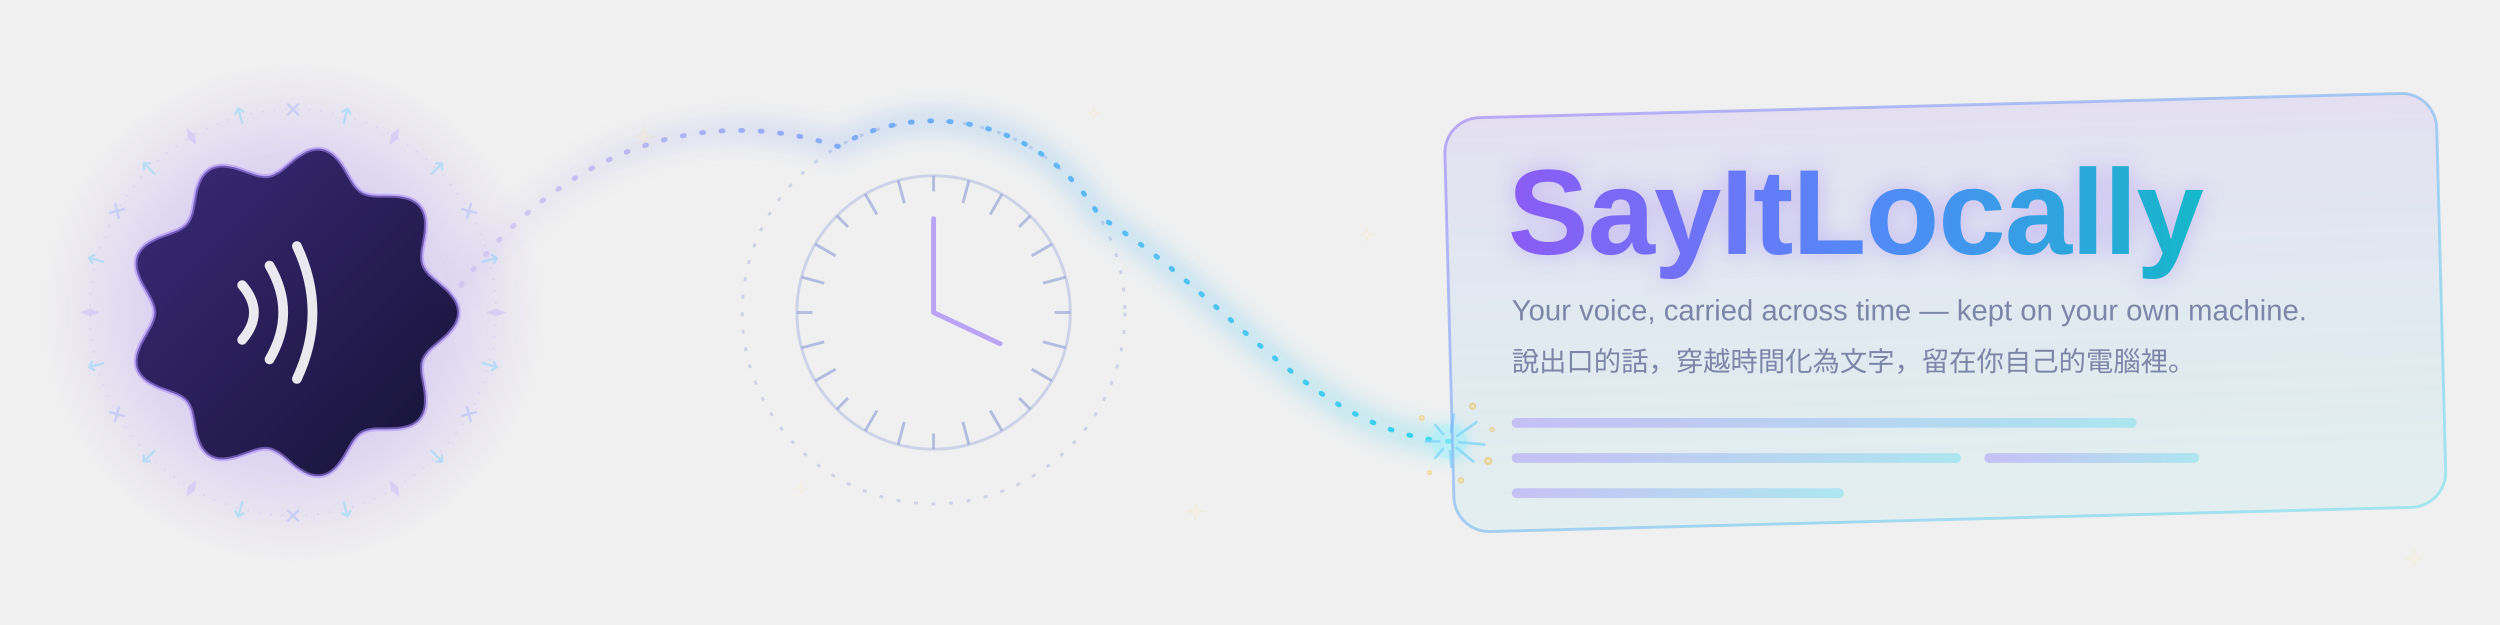
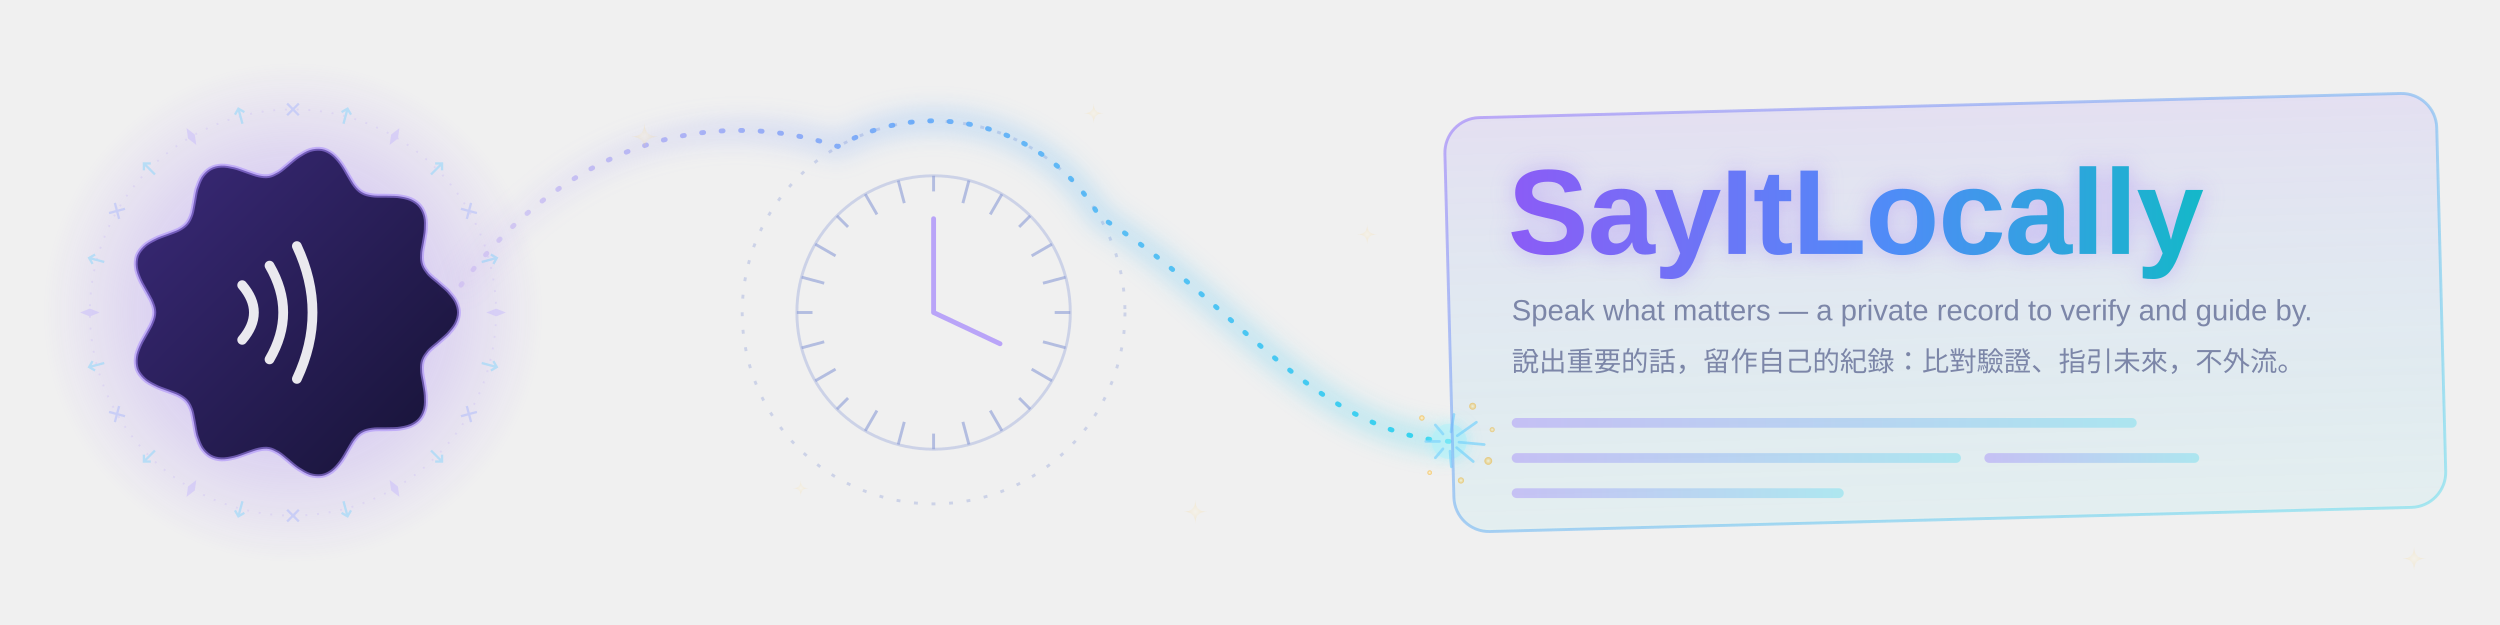
<svg xmlns="http://www.w3.org/2000/svg" viewBox="0 0 1280 320" width="1280" height="320" role="img" aria-labelledby="t d">
  <defs>
    <linearGradient id="bubble" x1="0" y1="0" x2="1" y2="1">
      <stop offset="0" stop-color="#3b2a7a" />
      <stop offset="1" stop-color="#151233" />
    </linearGradient>
    <linearGradient id="trail" x1="0" y1="0" x2="1" y2="0">
      <stop offset="0" stop-color="#8b5cf6" stop-opacity="0.15" />
      <stop offset="0.45" stop-color="#60a5fa" stop-opacity="0.85" />
      <stop offset="1" stop-color="#22d3ee" stop-opacity="0.9" />
    </linearGradient>
    <linearGradient id="title" x1="0" y1="0" x2="1" y2="0">
      <stop offset="0" stop-color="#8b5cf6" />
      <stop offset="0.55" stop-color="#4f8cf7" />
      <stop offset="1" stop-color="#14b8c9" />
    </linearGradient>
    <linearGradient id="ink" x1="0" y1="0" x2="1" y2="0">
      <stop offset="0" stop-color="#7c4dff" />
      <stop offset="1" stop-color="#22d3ee" />
    </linearGradient>
    <linearGradient id="page" x1="0" y1="0" x2="0" y2="1">
      <stop offset="0" stop-color="#a78bfa" stop-opacity="0.16" />
      <stop offset="1" stop-color="#22d3ee" stop-opacity="0.06" />
    </linearGradient>
    <linearGradient id="pageEdge" x1="0" y1="0" x2="1" y2="1">
      <stop offset="0" stop-color="#a78bfa" stop-opacity="0.7" />
      <stop offset="1" stop-color="#22d3ee" stop-opacity="0.35" />
    </linearGradient>
    <radialGradient id="gold">
      <stop offset="0" stop-color="#fff7d6" />
      <stop offset="1" stop-color="#f5b942" />
    </radialGradient>
    <radialGradient id="aura">
      <stop offset="0" stop-color="#8b5cf6" stop-opacity="0.45" />
      <stop offset="1" stop-color="#8b5cf6" stop-opacity="0" />
    </radialGradient>
    <filter id="glow" x="-50%" y="-50%" width="200%" height="200%">
      <feGaussianBlur stdDeviation="3.5" result="b" />
      <feMerge>
        <feMergeNode in="b" />
        <feMergeNode in="SourceGraphic" />
      </feMerge>
    </filter>
    <filter id="soft" x="-20%" y="-20%" width="140%" height="140%">
      <feGaussianBlur stdDeviation="6" />
    </filter>
  </defs>
  <circle cx="150" cy="160" r="128" fill="url(#aura)" />
  <g opacity="0.45">
    <circle cx="150" cy="160" r="104" fill="none" stroke="#a78bfa" stroke-opacity="0.35" stroke-width="1" stroke-dasharray="1 5" />
    <g transform="translate(254.0 160.0) rotate(90)">
      <path d="M0 -5L2 0L0 5L-2 0Z" fill="#c4b5fd" />
    </g>
    <g transform="translate(250.5 186.9) rotate(105)">
      <path d="M0 -4V4M-2.5 -1.5L0 -4L2.5 -1.5" fill="none" stroke="#7dd3fc" stroke-width="1.2" />
    </g>
    <g transform="translate(240.1 212.0) rotate(120)">
      <path d="M-3 -3L3 3M-3 3L3 -3" stroke="#a5b4fc" stroke-width="1.2" />
    </g>
    <g transform="translate(223.5 233.5) rotate(135)">
      <path d="M0 -4V4M-2.5 -1.5L0 -4L2.5 -1.5" fill="none" stroke="#7dd3fc" stroke-width="1.2" />
    </g>
    <g transform="translate(202.0 250.1) rotate(150)">
      <path d="M0 -5L2 0L0 5L-2 0Z" fill="#c4b5fd" />
    </g>
    <g transform="translate(176.9 260.5) rotate(165)">
      <path d="M0 -4V4M-2.5 -1.5L0 -4L2.5 -1.5" fill="none" stroke="#7dd3fc" stroke-width="1.2" />
    </g>
    <g transform="translate(150.0 264.0) rotate(180)">
      <path d="M-3 -3L3 3M-3 3L3 -3" stroke="#a5b4fc" stroke-width="1.2" />
    </g>
    <g transform="translate(123.1 260.5) rotate(195)">
      <path d="M0 -4V4M-2.5 -1.5L0 -4L2.5 -1.5" fill="none" stroke="#7dd3fc" stroke-width="1.2" />
    </g>
    <g transform="translate(98.0 250.1) rotate(210)">
      <path d="M0 -5L2 0L0 5L-2 0Z" fill="#c4b5fd" />
    </g>
    <g transform="translate(76.5 233.5) rotate(225)">
      <path d="M0 -4V4M-2.5 -1.5L0 -4L2.5 -1.5" fill="none" stroke="#7dd3fc" stroke-width="1.2" />
    </g>
    <g transform="translate(59.9 212.0) rotate(240)">
      <path d="M-3 -3L3 3M-3 3L3 -3" stroke="#a5b4fc" stroke-width="1.2" />
    </g>
    <g transform="translate(49.5 186.9) rotate(255)">
      <path d="M0 -4V4M-2.5 -1.5L0 -4L2.5 -1.5" fill="none" stroke="#7dd3fc" stroke-width="1.2" />
    </g>
    <g transform="translate(46.0 160.0) rotate(270)">
      <path d="M0 -5L2 0L0 5L-2 0Z" fill="#c4b5fd" />
    </g>
    <g transform="translate(49.5 133.1) rotate(285)">
      <path d="M0 -4V4M-2.5 -1.5L0 -4L2.5 -1.5" fill="none" stroke="#7dd3fc" stroke-width="1.2" />
    </g>
    <g transform="translate(59.9 108.0) rotate(300)">
      <path d="M-3 -3L3 3M-3 3L3 -3" stroke="#a5b4fc" stroke-width="1.2" />
    </g>
    <g transform="translate(76.5 86.5) rotate(315)">
      <path d="M0 -4V4M-2.5 -1.5L0 -4L2.5 -1.5" fill="none" stroke="#7dd3fc" stroke-width="1.2" />
    </g>
    <g transform="translate(98.0 69.9) rotate(330)">
      <path d="M0 -5L2 0L0 5L-2 0Z" fill="#c4b5fd" />
    </g>
    <g transform="translate(123.1 59.5) rotate(345)">
      <path d="M0 -4V4M-2.5 -1.5L0 -4L2.5 -1.5" fill="none" stroke="#7dd3fc" stroke-width="1.2" />
    </g>
    <g transform="translate(150.0 56.0) rotate(360)">
      <path d="M-3 -3L3 3M-3 3L3 -3" stroke="#a5b4fc" stroke-width="1.2" />
    </g>
    <g transform="translate(176.9 59.5) rotate(375)">
      <path d="M0 -4V4M-2.5 -1.5L0 -4L2.5 -1.5" fill="none" stroke="#7dd3fc" stroke-width="1.2" />
    </g>
    <g transform="translate(202.0 69.9) rotate(390)">
      <path d="M0 -5L2 0L0 5L-2 0Z" fill="#c4b5fd" />
    </g>
    <g transform="translate(223.5 86.5) rotate(405)">
      <path d="M0 -4V4M-2.5 -1.5L0 -4L2.5 -1.5" fill="none" stroke="#7dd3fc" stroke-width="1.2" />
    </g>
    <g transform="translate(240.1 108.0) rotate(420)">
      <path d="M-3 -3L3 3M-3 3L3 -3" stroke="#a5b4fc" stroke-width="1.2" />
    </g>
    <g transform="translate(250.5 133.1) rotate(435)">
      <path d="M0 -4V4M-2.5 -1.5L0 -4L2.5 -1.5" fill="none" stroke="#7dd3fc" stroke-width="1.2" />
    </g>
    <animateTransform attributeName="transform" type="rotate" from="0 150 160" to="-360 150 160" dur="90s" repeatCount="indefinite" />
  </g>
  <path d="M235.0 160.0C235.0 161.9 234.4 164.0 233.5 165.8C232.5 167.7 230.9 169.5 229.4 171.2C227.8 172.8 225.8 174.3 224.2 175.8C222.5 177.2 220.8 178.5 219.5 179.9C218.3 181.4 217.3 182.7 216.7 184.3C216.1 185.9 216.0 187.5 216.1 189.4C216.1 191.3 216.6 193.4 217.0 195.6C217.3 197.8 217.9 200.2 218.0 202.5C218.1 204.7 218.2 207.1 217.7 209.2C217.2 211.2 216.4 213.1 215.1 214.6C213.9 216.1 212.1 217.3 210.2 218.1C208.3 218.9 205.9 219.3 203.6 219.6C201.4 219.8 198.9 219.7 196.7 219.8C194.5 219.8 192.3 219.7 190.5 220.0C188.6 220.3 187.0 220.6 185.5 221.5C184.0 222.3 182.9 223.5 181.7 225.0C180.5 226.5 179.6 228.4 178.4 230.3C177.3 232.2 176.1 234.4 174.8 236.2C173.4 238.1 171.9 239.9 170.2 241.2C168.6 242.4 166.7 243.4 164.8 243.7C162.8 244.0 160.7 243.8 158.7 243.2C156.8 242.6 154.7 241.3 152.8 240.1C150.9 238.9 149.1 237.2 147.4 235.8C145.6 234.4 144.1 232.9 142.4 231.9C140.8 231.0 139.3 230.2 137.7 229.9C136.0 229.6 134.4 229.8 132.5 230.2C130.6 230.6 128.7 231.4 126.6 232.1C124.5 232.8 122.2 233.8 120.0 234.3C117.8 234.8 115.4 235.3 113.3 235.2C111.2 235.1 109.2 234.6 107.5 233.6C105.8 232.6 104.4 231.1 103.2 229.4C102.1 227.6 101.3 225.3 100.6 223.2C100.0 221.0 99.7 218.5 99.3 216.4C98.8 214.2 98.6 212.0 98.0 210.2C97.4 208.5 96.7 206.9 95.6 205.6C94.5 204.3 93.1 203.4 91.5 202.5C89.8 201.6 87.7 201.0 85.7 200.2C83.6 199.4 81.2 198.7 79.2 197.6C77.2 196.6 75.1 195.5 73.6 194.0C72.1 192.6 70.8 190.9 70.1 189.1C69.5 187.2 69.3 185.1 69.6 183.1C69.8 181.0 70.7 178.8 71.6 176.7C72.5 174.6 73.9 172.5 74.9 170.6C75.9 168.6 77.2 166.8 77.8 165.0C78.5 163.3 79.0 161.7 79.0 160.0C79.0 158.3 78.5 156.7 77.8 155.0C77.2 153.2 75.9 151.4 74.9 149.4C73.9 147.5 72.5 145.4 71.6 143.3C70.7 141.2 69.8 139.0 69.6 136.9C69.3 134.9 69.5 132.8 70.1 130.9C70.8 129.1 72.1 127.4 73.6 126.0C75.1 124.5 77.2 123.4 79.2 122.4C81.2 121.3 83.6 120.6 85.7 119.8C87.7 119.0 89.8 118.4 91.5 117.5C93.1 116.6 94.5 115.7 95.6 114.4C96.7 113.1 97.4 111.5 98.0 109.8C98.6 108.0 98.8 105.8 99.3 103.6C99.7 101.5 100.0 99.0 100.6 96.8C101.3 94.7 102.1 92.4 103.2 90.6C104.4 88.9 105.8 87.4 107.5 86.4C109.2 85.4 111.2 84.9 113.3 84.8C115.4 84.7 117.8 85.2 120.0 85.7C122.2 86.2 124.5 87.2 126.6 87.9C128.7 88.6 130.6 89.4 132.5 89.8C134.4 90.2 136.0 90.4 137.7 90.1C139.3 89.8 140.8 89.0 142.4 88.1C144.1 87.1 145.6 85.6 147.4 84.2C149.1 82.8 150.9 81.1 152.8 79.9C154.7 78.7 156.8 77.4 158.7 76.8C160.7 76.2 162.8 76.0 164.8 76.3C166.7 76.6 168.6 77.6 170.2 78.8C171.9 80.1 173.4 81.9 174.8 83.8C176.1 85.6 177.3 87.8 178.4 89.7C179.6 91.6 180.5 93.5 181.7 95.0C182.9 96.5 184.0 97.7 185.5 98.5C187.0 99.4 188.6 99.7 190.5 100.0C192.3 100.3 194.5 100.2 196.7 100.2C198.9 100.3 201.4 100.2 203.6 100.4C205.9 100.7 208.3 101.1 210.2 101.9C212.1 102.7 213.9 103.9 215.1 105.4C216.4 106.9 217.2 108.8 217.7 110.8C218.2 112.9 218.1 115.3 218.0 117.5C217.9 119.8 217.3 122.2 217.0 124.4C216.6 126.6 216.1 128.7 216.1 130.6C216.0 132.5 216.1 134.1 216.7 135.7C217.3 137.3 218.3 138.6 219.5 140.1C220.8 141.5 222.5 142.8 224.2 144.2C225.8 145.7 227.8 147.2 229.4 148.8C230.9 150.5 232.5 152.3 233.5 154.2C234.4 156.0 235.0 158.1 235.0 160.0Z" fill="url(#bubble)" stroke="#a78bfa" stroke-opacity="0.55" stroke-width="2" />
  <path d="M124 146Q136 160 124 174" fill="none" stroke="#fff" stroke-width="5" stroke-linecap="round" opacity="0.9">
    <animate attributeName="opacity" values="0.35;0.95;0.35" dur="2.4s" begin="0.0s" repeatCount="indefinite" calcMode="spline" keyTimes="0;0.5;1" keySplines="0.4 0 0.6 1;0.4 0 0.6 1" />
  </path>
  <path d="M138 136Q152 160 138 184" fill="none" stroke="#fff" stroke-width="5" stroke-linecap="round" opacity="0.9">
    <animate attributeName="opacity" values="0.35;0.95;0.35" dur="2.4s" begin="0.3s" repeatCount="indefinite" calcMode="spline" keyTimes="0;0.5;1" keySplines="0.4 0 0.6 1;0.4 0 0.6 1" />
  </path>
  <path d="M152 126Q168 160 152 194" fill="none" stroke="#fff" stroke-width="5" stroke-linecap="round" opacity="0.9">
    <animate attributeName="opacity" values="0.35;0.95;0.35" dur="2.4s" begin="0.6s" repeatCount="indefinite" calcMode="spline" keyTimes="0;0.5;1" keySplines="0.4 0 0.6 1;0.4 0 0.6 1" />
  </path>
  <g fill="none" stroke="#8b9bd6" stroke-opacity="0.35" stroke-width="1.5">
    <circle cx="478" cy="160" r="98" stroke-dasharray="2 7" />
    <circle cx="478" cy="160" r="70" />
    <g stroke-opacity="0.6">
      <line x1="540.0" y1="160.0" x2="548.0" y2="160.0" />
      <line x1="534.0" y1="175.0" x2="545.6" y2="178.1" />
      <line x1="528.2" y1="189.0" x2="538.6" y2="195.0" />
      <line x1="521.8" y1="203.8" x2="527.5" y2="209.5" />
      <line x1="507.0" y1="210.2" x2="513.0" y2="220.6" />
      <line x1="493.0" y1="216.0" x2="496.1" y2="227.6" />
      <line x1="478.0" y1="222.0" x2="478.0" y2="230.0" />
      <line x1="463.0" y1="216.0" x2="459.9" y2="227.6" />
      <line x1="449.0" y1="210.2" x2="443.0" y2="220.6" />
      <line x1="434.2" y1="203.8" x2="428.5" y2="209.5" />
      <line x1="427.8" y1="189.0" x2="417.4" y2="195.0" />
      <line x1="422.0" y1="175.0" x2="410.4" y2="178.1" />
      <line x1="416.0" y1="160.0" x2="408.0" y2="160.0" />
      <line x1="422.0" y1="145.0" x2="410.4" y2="141.9" />
      <line x1="427.8" y1="131.0" x2="417.4" y2="125.0" />
      <line x1="434.2" y1="116.2" x2="428.5" y2="110.5" />
      <line x1="449.0" y1="109.8" x2="443.0" y2="99.4" />
      <line x1="463.0" y1="104.0" x2="459.9" y2="92.4" />
      <line x1="478.0" y1="98.0" x2="478.0" y2="90.0" />
      <line x1="493.0" y1="104.0" x2="496.1" y2="92.4" />
      <line x1="507.0" y1="109.8" x2="513.0" y2="99.4" />
      <line x1="521.8" y1="116.2" x2="527.5" y2="110.5" />
      <line x1="528.2" y1="131.0" x2="538.6" y2="125.0" />
      <line x1="534.0" y1="145.0" x2="545.6" y2="141.9" />
    </g>
    <path d="M478 160V112M478 160L512 176" stroke="#a78bfa" stroke-opacity="0.75" stroke-width="2.5" stroke-linecap="round">
      <animateTransform attributeName="transform" type="rotate" from="0 478 160" to="360 478 160" dur="24s" repeatCount="indefinite" />
    </path>
  </g>
  <path d="M236 146C296 66 372 56 429 75A98 98 0 0 1 563 111C628 150 672 222 742 226" fill="none" stroke="url(#trail)" stroke-width="10" stroke-linecap="round" opacity="0.35" filter="url(#soft)" />
  <path d="M236 146C296 66 372 56 429 75A98 98 0 0 1 563 111C628 150 672 222 742 226" fill="none" stroke="url(#trail)" stroke-width="2.5" stroke-linecap="round" stroke-dasharray="1 9" />
  <circle r="4.5" fill="#c4b5fd" filter="url(#glow)" opacity="0">
    <animateMotion dur="4.8s" begin="0s" repeatCount="indefinite" path="M236 146C296 66 372 56 429 75A98 98 0 0 1 563 111C628 150 672 222 742 226" calcMode="spline" keyPoints="0;1" keyTimes="0;1" keySplines="0.45 0 0.55 1" />
    <animate attributeName="opacity" values="0;1;1;0" keyTimes="0;0.15;0.8;1" dur="4.8s" begin="0s" repeatCount="indefinite" />
  </circle>
  <circle r="3.2" fill="#7dd3fc" filter="url(#glow)" opacity="0">
    <animateMotion dur="4.8s" begin="1.2s" repeatCount="indefinite" path="M236 146C296 66 372 56 429 75A98 98 0 0 1 563 111C628 150 672 222 742 226" calcMode="spline" keyPoints="0;1" keyTimes="0;1" keySplines="0.45 0 0.55 1" />
    <animate attributeName="opacity" values="0;1;1;0" keyTimes="0;0.15;0.8;1" dur="4.8s" begin="1.2s" repeatCount="indefinite" />
  </circle>
  <circle r="3.8" fill="#fde68a" filter="url(#glow)" opacity="0">
    <animateMotion dur="4.8s" begin="2.4s" repeatCount="indefinite" path="M236 146C296 66 372 56 429 75A98 98 0 0 1 563 111C628 150 672 222 742 226" calcMode="spline" keyPoints="0;1" keyTimes="0;1" keySplines="0.45 0 0.55 1" />
    <animate attributeName="opacity" values="0;1;1;0" keyTimes="0;0.15;0.8;1" dur="4.8s" begin="2.4s" repeatCount="indefinite" />
  </circle>
  <circle r="2.6" fill="#a5f3fc" filter="url(#glow)" opacity="0">
    <animateMotion dur="4.8s" begin="3.6s" repeatCount="indefinite" path="M236 146C296 66 372 56 429 75A98 98 0 0 1 563 111C628 150 672 222 742 226" calcMode="spline" keyPoints="0;1" keyTimes="0;1" keySplines="0.45 0 0.55 1" />
    <animate attributeName="opacity" values="0;1;1;0" keyTimes="0;0.15;0.8;1" dur="4.8s" begin="3.6s" repeatCount="indefinite" />
  </circle>
  <circle cx="742" cy="226" r="9" fill="#a5f3fc" opacity="0.55" filter="url(#glow)" />
  <g stroke="#7dd3fc" stroke-width="1.4" stroke-linecap="round" opacity="0.7">
    <line x1="742.9" y1="221.1" x2="744.4" y2="212.2" />
    <line x1="746.1" y1="223.1" x2="755.9" y2="216.2" />
    <line x1="747.0" y1="226.4" x2="759.9" y2="227.6" />
    <line x1="745.8" y1="229.2" x2="754.3" y2="236.3" />
    <line x1="742.4" y1="231.0" x2="743.1" y2="239.0" />
    <line x1="738.8" y1="229.8" x2="734.9" y2="234.4" />
    <line x1="738.8" y1="222.2" x2="734.9" y2="217.6" />
    <line x1="737.0" y1="226.0" x2="730.0" y2="226.0" />
    <animate attributeName="opacity" values="0.7;0.3;0.7" dur="3s" repeatCount="indefinite" calcMode="spline" keyTimes="0;0.5;1" keySplines="0.4 0 0.6 1;0.4 0 0.6 1" />
  </g>
  <circle cx="754" cy="208" r="1.8" fill="url(#gold)" opacity="0.75">
    <animate attributeName="opacity" values="0.75;0.2;0.75" dur="2.20s" begin="0.0s" repeatCount="indefinite" calcMode="spline" keyTimes="0;0.5;1" keySplines="0.4 0 0.6 1;0.4 0 0.6 1" />
  </circle>
  <circle cx="762" cy="236" r="2.0" fill="url(#gold)" opacity="0.75">
    <animate attributeName="opacity" values="0.75;0.2;0.75" dur="2.55s" begin="0.3s" repeatCount="indefinite" calcMode="spline" keyTimes="0;0.5;1" keySplines="0.4 0 0.6 1;0.4 0 0.6 1" />
  </circle>
  <circle cx="748" cy="246" r="1.6" fill="url(#gold)" opacity="0.75">
    <animate attributeName="opacity" values="0.75;0.2;0.75" dur="2.90s" begin="0.6s" repeatCount="indefinite" calcMode="spline" keyTimes="0;0.5;1" keySplines="0.4 0 0.6 1;0.4 0 0.6 1" />
  </circle>
  <circle cx="728" cy="214" r="1.4" fill="url(#gold)" opacity="0.75">
    <animate attributeName="opacity" values="0.75;0.2;0.75" dur="3.25s" begin="0.9s" repeatCount="indefinite" calcMode="spline" keyTimes="0;0.5;1" keySplines="0.4 0 0.6 1;0.4 0 0.6 1" />
  </circle>
  <circle cx="764" cy="220" r="1.3" fill="url(#gold)" opacity="0.75">
    <animate attributeName="opacity" values="0.75;0.2;0.75" dur="3.60s" begin="1.2s" repeatCount="indefinite" calcMode="spline" keyTimes="0;0.5;1" keySplines="0.4 0 0.6 1;0.4 0 0.6 1" />
  </circle>
  <circle cx="732" cy="242" r="1.2" fill="url(#gold)" opacity="0.75">
    <animate attributeName="opacity" values="0.75;0.2;0.75" dur="3.95s" begin="1.5s" repeatCount="indefinite" calcMode="spline" keyTimes="0;0.5;1" keySplines="0.4 0 0.6 1;0.4 0 0.6 1" />
  </circle>
  <path d="M330 63Q330 70 337 70Q330 70 330 77Q330 70 323 70Q330 70 330 63Z" fill="url(#gold)" opacity="0.2">
    <animate attributeName="opacity" values="0.2;0.95;0.2" dur="3.2s" begin="0s" repeatCount="indefinite" calcMode="spline" keyTimes="0;0.5;1" keySplines="0.4 0 0.6 1;0.4 0 0.6 1" />
  </path>
  <path d="M560 53Q560 58 565 58Q560 58 560 63Q560 58 555 58Q560 58 560 53Z" fill="url(#gold)" opacity="0.2">
    <animate attributeName="opacity" values="0.2;0.95;0.2" dur="2.8s" begin="1.1s" repeatCount="indefinite" calcMode="spline" keyTimes="0;0.5;1" keySplines="0.4 0 0.6 1;0.4 0 0.6 1" />
  </path>
  <path d="M612 256Q612 262 618 262Q612 262 612 268Q612 262 606 262Q612 262 612 256Z" fill="url(#gold)" opacity="0.2">
    <animate attributeName="opacity" values="0.2;0.95;0.2" dur="3.6s" begin="0.6s" repeatCount="indefinite" calcMode="spline" keyTimes="0;0.5;1" keySplines="0.4 0 0.6 1;0.4 0 0.6 1" />
  </path>
  <path d="M410 246Q410 250 414 250Q410 250 410 254Q410 250 406 250Q410 250 410 246Z" fill="url(#gold)" opacity="0.2">
    <animate attributeName="opacity" values="0.2;0.95;0.2" dur="3s" begin="1.8s" repeatCount="indefinite" calcMode="spline" keyTimes="0;0.5;1" keySplines="0.4 0 0.6 1;0.4 0 0.6 1" />
  </path>
  <path d="M700 115Q700 120 705 120Q700 120 700 125Q700 120 695 120Q700 120 700 115Z" fill="url(#gold)" opacity="0.2">
    <animate attributeName="opacity" values="0.2;0.95;0.2" dur="3.4s" begin="2.4s" repeatCount="indefinite" calcMode="spline" keyTimes="0;0.5;1" keySplines="0.4 0 0.6 1;0.4 0 0.6 1" />
  </path>
  <path d="M1236 280Q1236 286 1242 286Q1236 286 1236 292Q1236 286 1230 286Q1236 286 1236 280Z" fill="url(#gold)" opacity="0.2">
    <animate attributeName="opacity" values="0.2;0.95;0.2" dur="3.1s" begin="1.4s" repeatCount="indefinite" calcMode="spline" keyTimes="0;0.5;1" keySplines="0.4 0 0.6 1;0.4 0 0.6 1" />
  </path>
  <g transform="rotate(-1.5 996 160)">
    <rect x="742" y="54" width="508" height="212" rx="18" fill="url(#page)" stroke="url(#pageEdge)" stroke-width="1.5" />
  </g>
  <g font-family="-apple-system, BlinkMacSystemFont, 'Segoe UI', 'Helvetica Neue', Arial, sans-serif">
    <text x="772" y="130" font-size="62" font-weight="700" fill="#8b5cf6" opacity="0.35" filter="url(#soft)" letter-spacing="-0.5">SayItLocally</text>
    <text x="772" y="130" font-size="62" font-weight="700" fill="url(#title)" letter-spacing="-0.5">SayItLocally</text>
-     <text x="774" y="164" font-size="15" fill="#7c86a8">Your voice, carried across time — kept on your own machine.</text>
-     <text x="774" y="190" font-size="14" fill="#7c86a8">說出口的話，穿越時間化為文字，留在你自己的電腦裡。</text>
+     <text x="774" y="164" font-size="15" fill="#7c86a8">Speak what matters — a private record to verify and guide by.</text>
+     <text x="774" y="190" font-size="14" fill="#7c86a8">說出重要的話，留作自己的紀錄：比對驗證、指引未來，不外流。</text>
  </g>
  <rect x="774" y="214" height="5" rx="2.5" width="320" fill="url(#ink)" opacity="0.28" />
  <rect x="774" y="214" height="5" rx="2.5" width="320" fill="url(#ink)" opacity="0">
    <animate attributeName="width" values="0;320;320;320" keyTimes="0;0.25;0.85;1" dur="9s" begin="0.4s" repeatCount="indefinite" calcMode="spline" keySplines="0.3 0 0.4 1;0 0 1 1;0 0 1 1" />
    <animate attributeName="opacity" values="0;0.85;0.85;0" keyTimes="0;0.2;0.85;1" dur="9s" begin="0.4s" repeatCount="indefinite" />
  </rect>
  <rect x="774" y="232" height="5" rx="2.5" width="230" fill="url(#ink)" opacity="0.28" />
  <rect x="774" y="232" height="5" rx="2.5" width="230" fill="url(#ink)" opacity="0">
    <animate attributeName="width" values="0;230;230;230" keyTimes="0;0.25;0.85;1" dur="9s" begin="1.2s" repeatCount="indefinite" calcMode="spline" keySplines="0.3 0 0.4 1;0 0 1 1;0 0 1 1" />
    <animate attributeName="opacity" values="0;0.85;0.85;0" keyTimes="0;0.2;0.85;1" dur="9s" begin="1.2s" repeatCount="indefinite" />
  </rect>
  <rect x="1016" y="232" height="5" rx="2.5" width="110" fill="url(#ink)" opacity="0.28" />
  <rect x="1016" y="232" height="5" rx="2.5" width="110" fill="url(#ink)" opacity="0">
    <animate attributeName="width" values="0;110;110;110" keyTimes="0;0.25;0.85;1" dur="9s" begin="1.8s" repeatCount="indefinite" calcMode="spline" keySplines="0.3 0 0.4 1;0 0 1 1;0 0 1 1" />
    <animate attributeName="opacity" values="0;0.85;0.85;0" keyTimes="0;0.2;0.85;1" dur="9s" begin="1.8s" repeatCount="indefinite" />
  </rect>
  <rect x="774" y="250" height="5" rx="2.5" width="170" fill="url(#ink)" opacity="0.28" />
  <rect x="774" y="250" height="5" rx="2.5" width="170" fill="url(#ink)" opacity="0">
    <animate attributeName="width" values="0;170;170;170" keyTimes="0;0.25;0.85;1" dur="9s" begin="2.4s" repeatCount="indefinite" calcMode="spline" keySplines="0.3 0 0.4 1;0 0 1 1;0 0 1 1" />
    <animate attributeName="opacity" values="0;0.85;0.85;0" keyTimes="0;0.2;0.85;1" dur="9s" begin="2.4s" repeatCount="indefinite" />
  </rect>
</svg>
